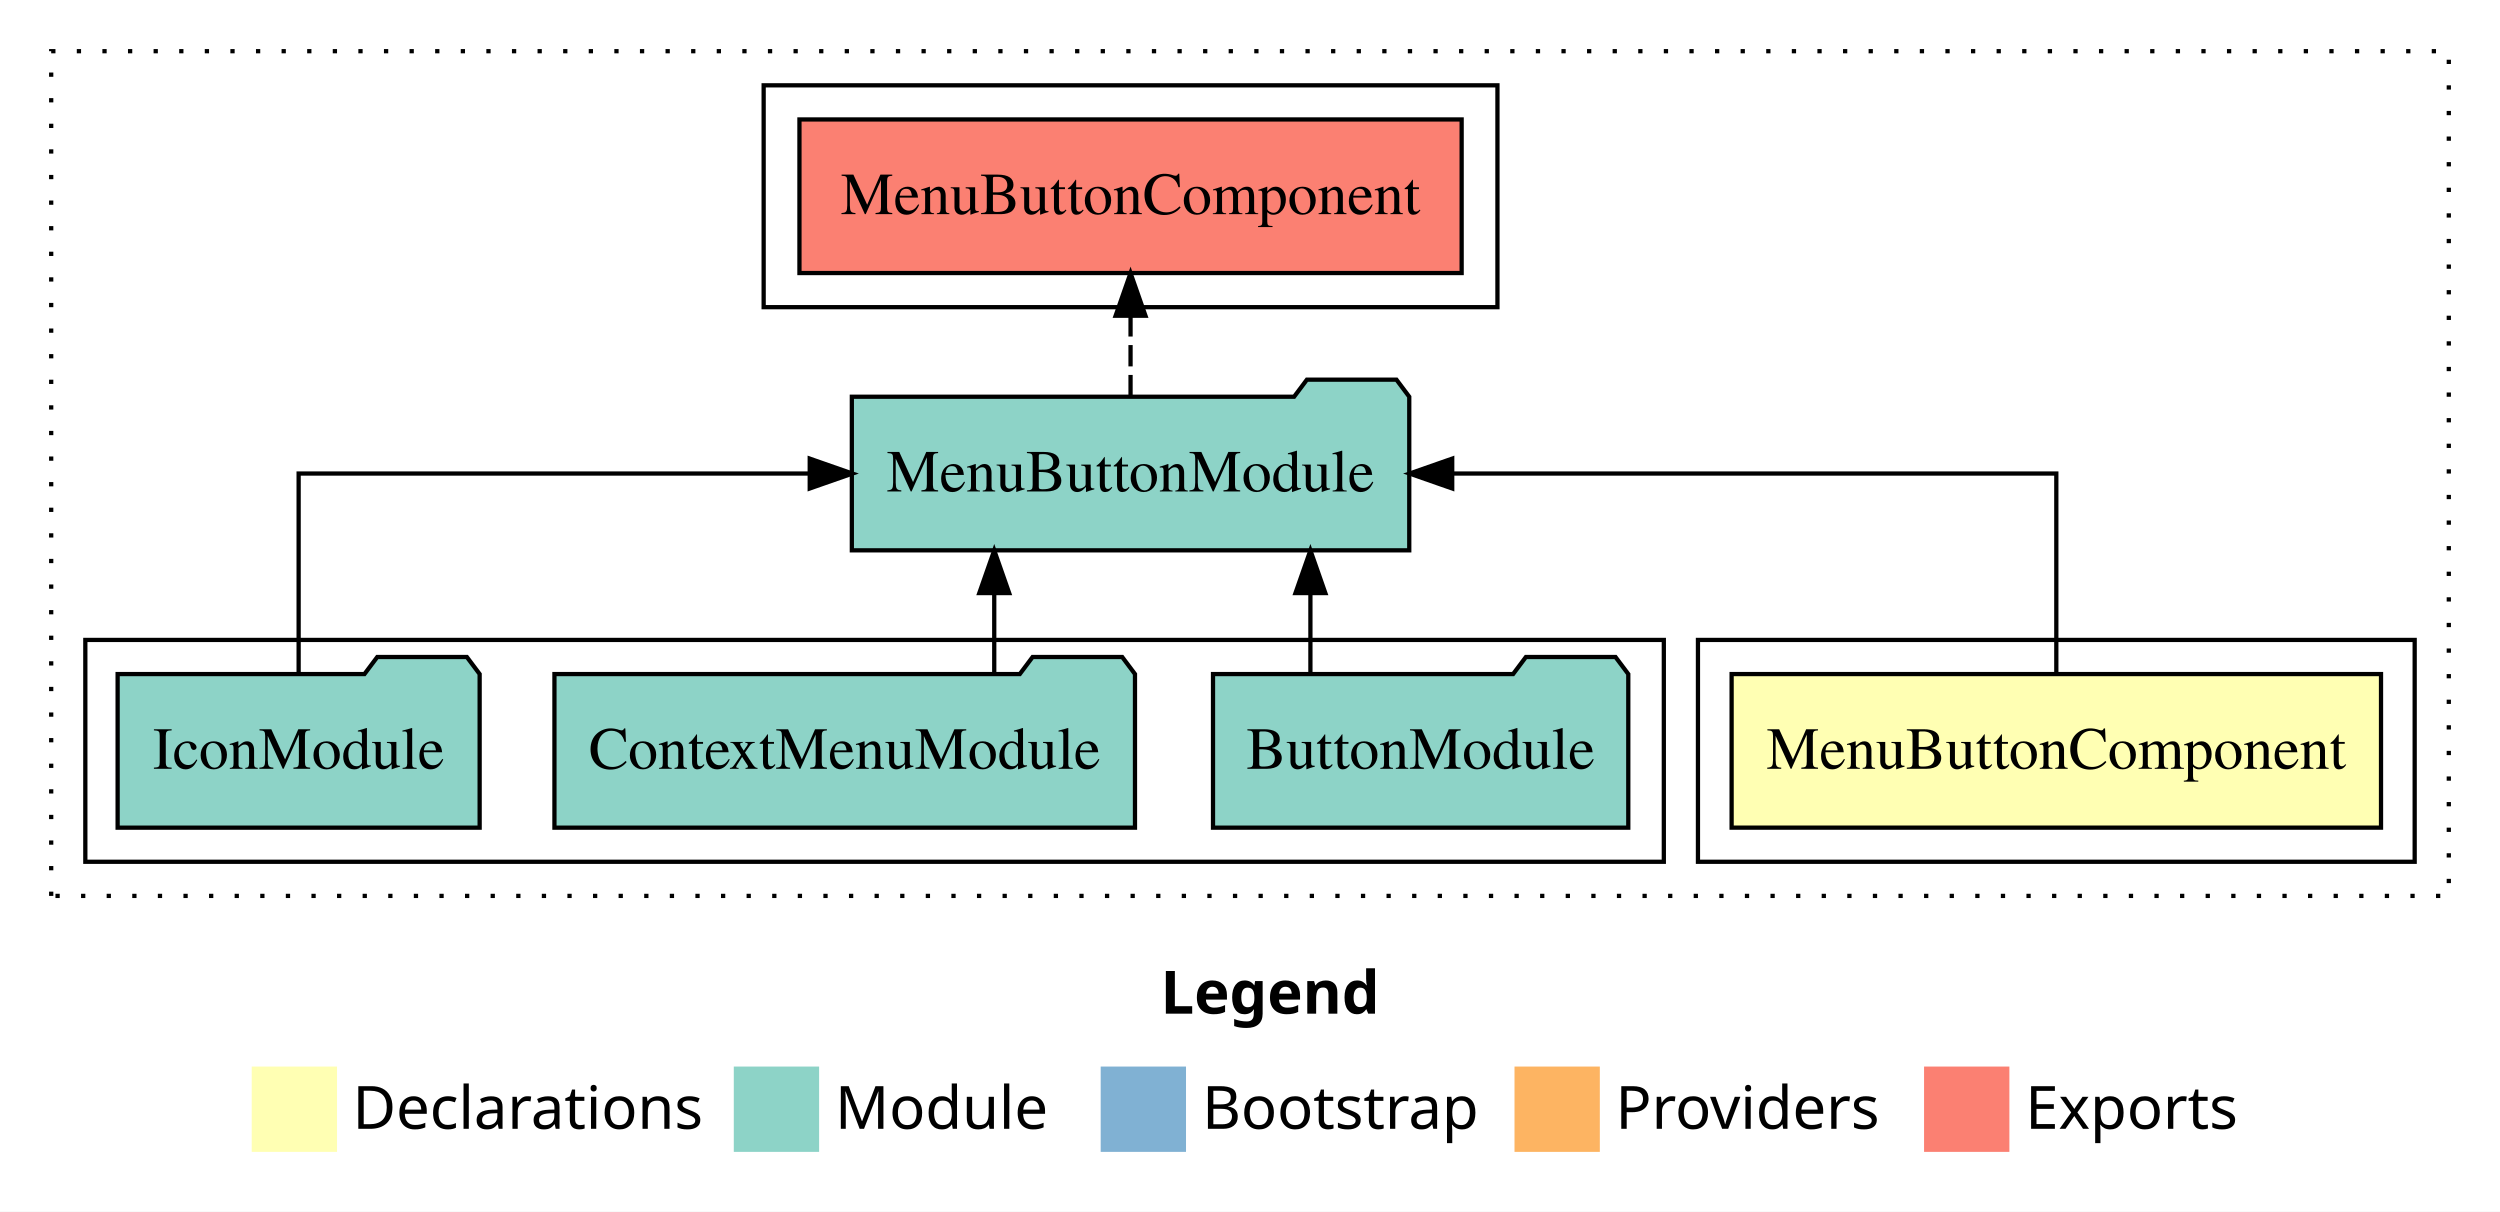
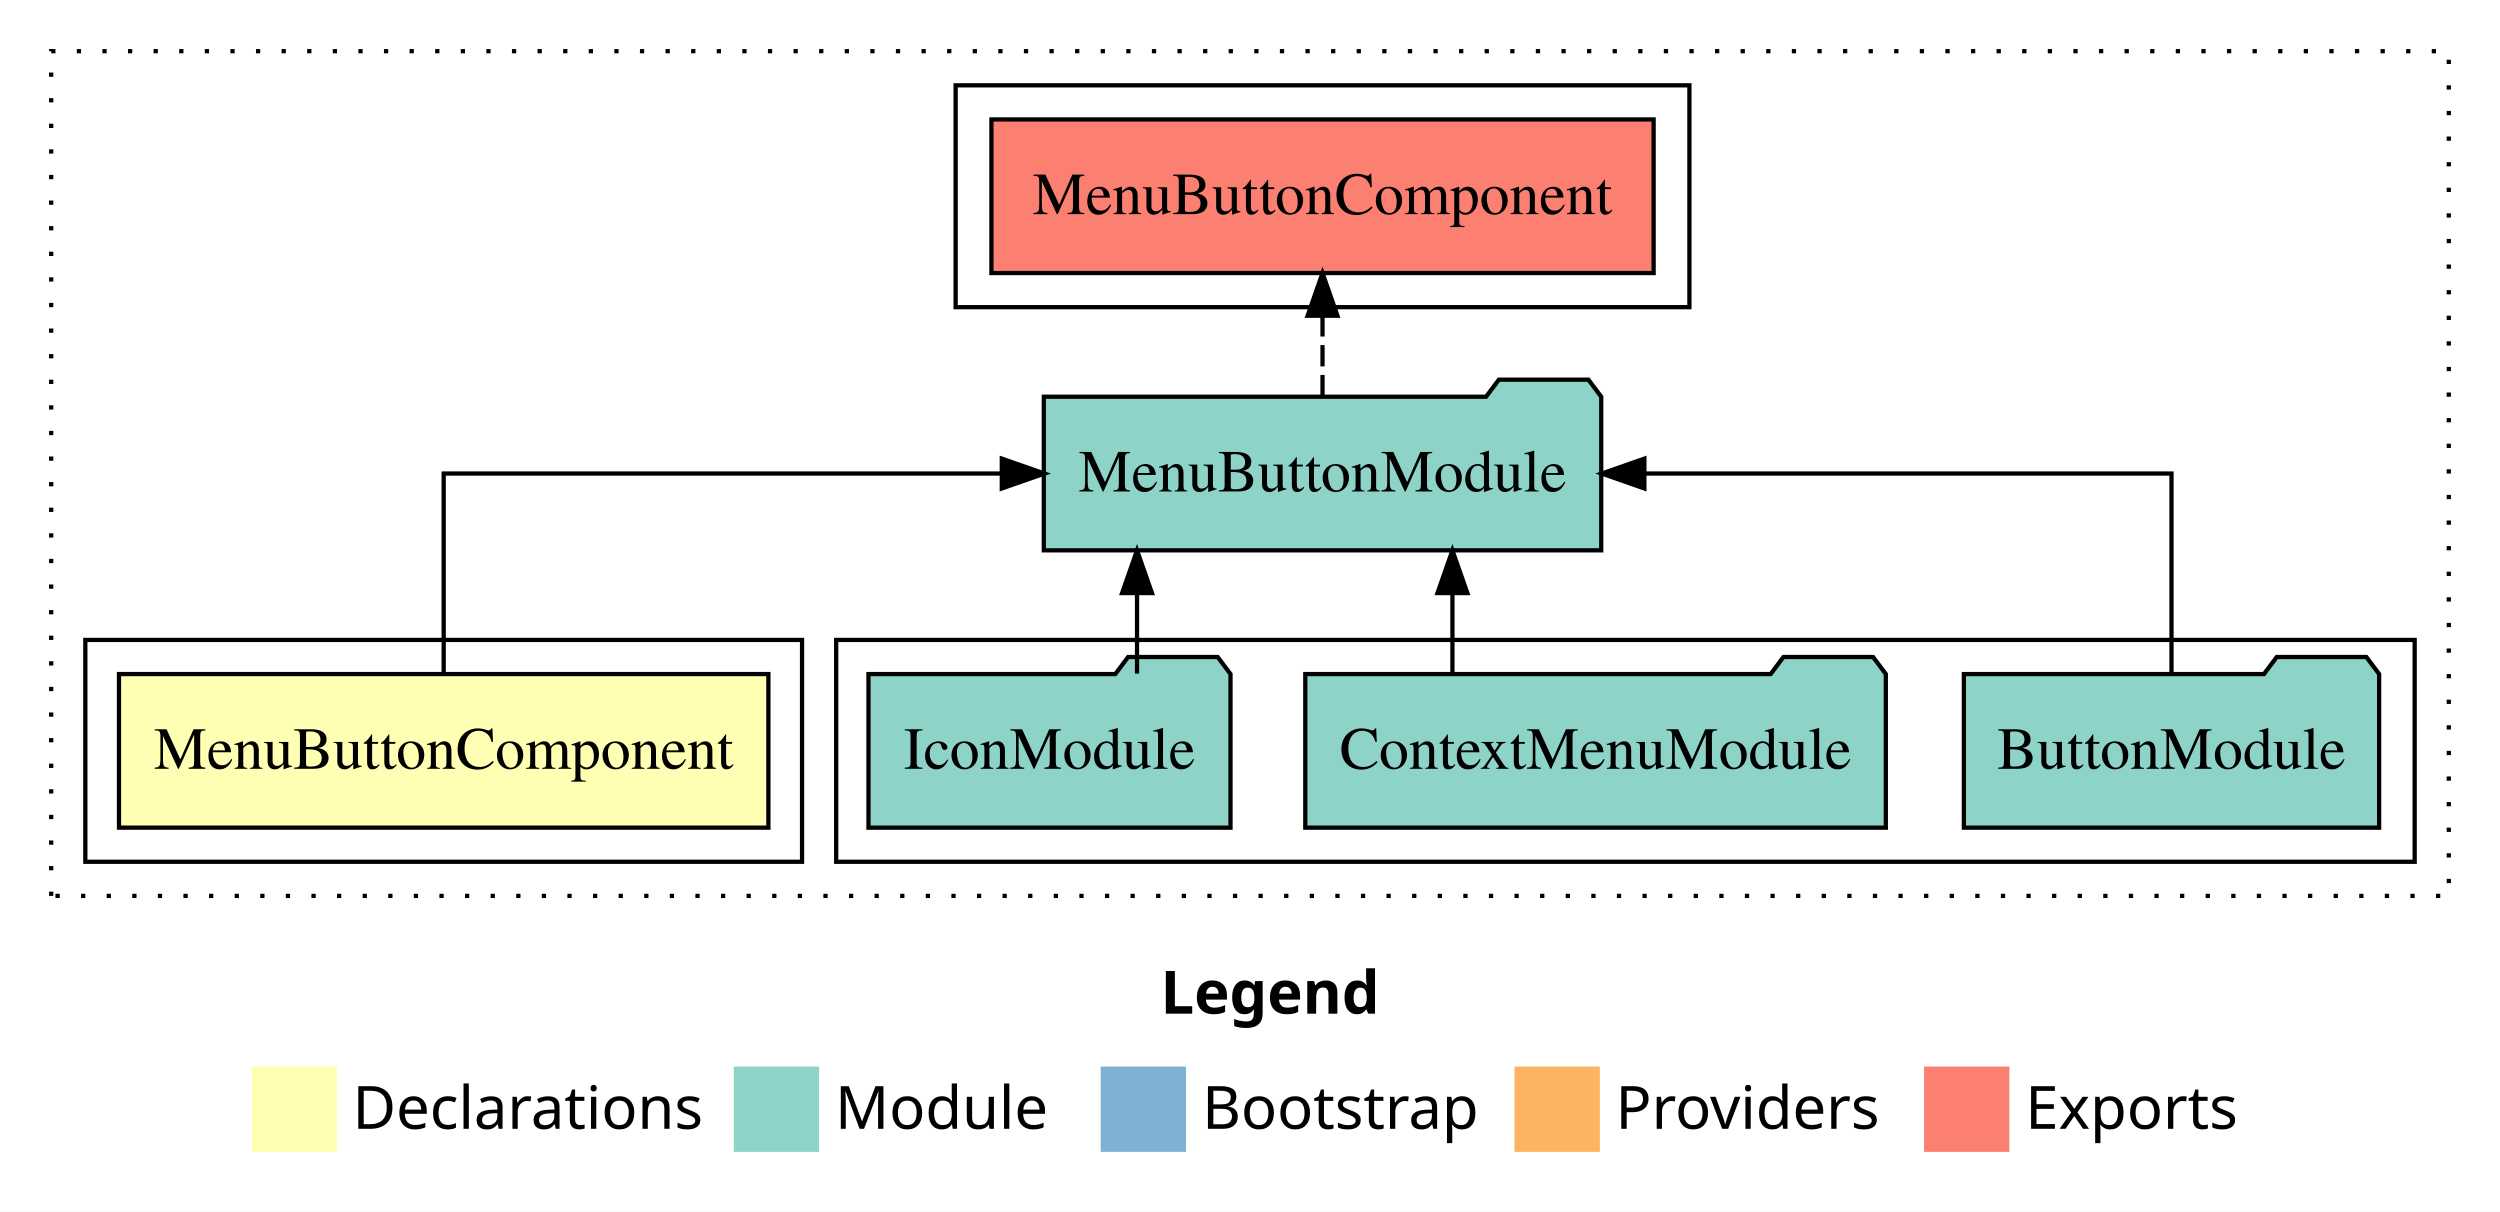
<svg xmlns="http://www.w3.org/2000/svg" width="586pt" height="284pt" viewBox="0.00 0.00 586.00 284.00">
  <g id="graph0" class="graph" transform="scale(1 1) rotate(0) translate(4 280)">
    <polygon fill="white" stroke="transparent" points="-4,4 -4,-280 582,-280 582,4 -4,4" />
    <text text-anchor="start" x="268.01" y="-42.4" font-family="Times-12" font-weight="bold" font-size="14.00">Legend</text>
    <polygon fill="#ffffb3" stroke="transparent" points="55,-10 55,-30 75,-30 75,-10 55,-10" />
    <text text-anchor="start" x="78.63" y="-15.4" font-family="Times-12" font-size="14.00">  Declarations</text>
    <polygon fill="#8dd3c7" stroke="transparent" points="168,-10 168,-30 188,-30 188,-10 168,-10" />
    <text text-anchor="start" x="191.73" y="-15.4" font-family="Times-12" font-size="14.00">  Module</text>
    <polygon fill="#80b1d3" stroke="transparent" points="254,-10 254,-30 274,-30 274,-10 254,-10" />
    <text text-anchor="start" x="277.78" y="-15.4" font-family="Times-12" font-size="14.00">  Bootstrap</text>
    <polygon fill="#fdb462" stroke="transparent" points="351,-10 351,-30 371,-30 371,-10 351,-10" />
    <text text-anchor="start" x="374.67" y="-15.4" font-family="Times-12" font-size="14.00">  Providers</text>
    <polygon fill="#fb8072" stroke="transparent" points="447,-10 447,-30 467,-30 467,-10 447,-10" />
    <text text-anchor="start" x="470.73" y="-15.4" font-family="Times-12" font-size="14.00">  Exports</text>
    <g id="clust1" class="cluster">
      <polygon fill="none" stroke="black" stroke-dasharray="1,5" points="8,-70 8,-268 570,-268 570,-70 8,-70" />
    </g>
-     <g id="clust2" class="cluster">
-       <polygon fill="none" stroke="black" points="394,-78 394,-130 562,-130 562,-78 394,-78" />
+     <g id="clust4" class="cluster">
+       <polygon fill="none" stroke="black" points="192,-78 192,-130 562,-130 562,-78 192,-78" />
    </g>
    <g id="clust5" class="cluster">
-       <polygon fill="none" stroke="black" points="175,-208 175,-260 347,-260 347,-208 175,-208" />
+       <polygon fill="none" stroke="black" points="220,-208 220,-260 392,-260 392,-208 220,-208" />
    </g>
-     <g id="clust4" class="cluster">
-       <polygon fill="none" stroke="black" points="16,-78 16,-130 386,-130 386,-78 16,-78" />
+     <g id="clust2" class="cluster">
+       <polygon fill="none" stroke="black" points="16,-78 16,-130 184,-130 184,-78 16,-78" />
    </g>
    <g id="node1" class="node">
-       <polygon fill="#ffffb3" stroke="black" points="554.11,-122 401.89,-122 401.89,-86 554.11,-86 554.11,-122" />
-       <text text-anchor="middle" x="478" y="-99.8" font-family="Times,serif" font-size="14.00">MenuButtonComponent</text>
+       <polygon fill="#ffffb3" stroke="black" points="176.11,-122 23.89,-122 23.89,-86 176.11,-86 176.11,-122" />
+       <text text-anchor="middle" x="100" y="-99.8" font-family="Times,serif" font-size="14.00">MenuButtonComponent</text>
    </g>
    <g id="node2" class="node">
-       <polygon fill="#8dd3c7" stroke="black" points="326.33,-187 323.33,-191 302.33,-191 299.33,-187 195.67,-187 195.67,-151 326.33,-151 326.33,-187" />
-       <text text-anchor="middle" x="261" y="-164.8" font-family="Times,serif" font-size="14.00">MenuButtonModule</text>
+       <polygon fill="#8dd3c7" stroke="black" points="371.33,-187 368.33,-191 347.33,-191 344.33,-187 240.67,-187 240.67,-151 371.33,-151 371.33,-187" />
+       <text text-anchor="middle" x="306" y="-164.8" font-family="Times,serif" font-size="14.00">MenuButtonModule</text>
    </g>
    <g id="edge1" class="edge">
-       <path fill="none" stroke="black" d="M478,-122.11C478,-141.34 478,-169 478,-169 478,-169 336.4,-169 336.4,-169" />
-       <polygon fill="black" stroke="black" points="336.4,-165.5 326.4,-169 336.4,-172.5 336.4,-165.5" />
+       <path fill="none" stroke="black" d="M100,-122.11C100,-141.34 100,-169 100,-169 100,-169 230.82,-169 230.82,-169" />
+       <polygon fill="black" stroke="black" points="230.82,-172.5 240.82,-169 230.82,-165.5 230.82,-172.5" />
    </g>
    <g id="node6" class="node">
-       <polygon fill="#fb8072" stroke="black" points="338.61,-252 183.39,-252 183.39,-216 338.61,-216 338.61,-252" />
-       <text text-anchor="middle" x="261" y="-229.8" font-family="Times,serif" font-size="14.00">MenuButtonComponent </text>
+       <polygon fill="#fb8072" stroke="black" points="383.61,-252 228.39,-252 228.39,-216 383.61,-216 383.61,-252" />
+       <text text-anchor="middle" x="306" y="-229.8" font-family="Times,serif" font-size="14.00">MenuButtonComponent </text>
    </g>
    <g id="edge5" class="edge">
-       <path fill="none" stroke="black" stroke-dasharray="5,2" d="M261,-187.11C261,-187.11 261,-205.99 261,-205.99" />
-       <polygon fill="black" stroke="black" points="257.5,-205.99 261,-215.99 264.5,-205.99 257.5,-205.99" />
+       <path fill="none" stroke="black" stroke-dasharray="5,2" d="M306,-187.11C306,-187.11 306,-205.99 306,-205.99" />
+       <polygon fill="black" stroke="black" points="302.5,-205.99 306,-215.99 309.5,-205.99 302.5,-205.99" />
    </g>
    <g id="node3" class="node">
-       <polygon fill="#8dd3c7" stroke="black" points="377.67,-122 374.67,-126 353.67,-126 350.67,-122 280.33,-122 280.33,-86 377.67,-86 377.67,-122" />
-       <text text-anchor="middle" x="329" y="-99.8" font-family="Times,serif" font-size="14.00">ButtonModule</text>
+       <polygon fill="#8dd3c7" stroke="black" points="553.67,-122 550.67,-126 529.67,-126 526.67,-122 456.33,-122 456.33,-86 553.67,-86 553.67,-122" />
+       <text text-anchor="middle" x="505" y="-99.8" font-family="Times,serif" font-size="14.00">ButtonModule</text>
    </g>
    <g id="edge2" class="edge">
-       <path fill="none" stroke="black" d="M303.16,-122.11C303.16,-122.11 303.16,-140.99 303.16,-140.99" />
-       <polygon fill="black" stroke="black" points="299.66,-140.99 303.16,-150.99 306.66,-140.99 299.66,-140.99" />
+       <path fill="none" stroke="black" d="M505,-122.11C505,-141.34 505,-169 505,-169 505,-169 381.44,-169 381.44,-169" />
+       <polygon fill="black" stroke="black" points="381.44,-165.5 371.44,-169 381.44,-172.5 381.44,-165.5" />
    </g>
    <g id="node4" class="node">
-       <polygon fill="#8dd3c7" stroke="black" points="262.04,-122 259.04,-126 238.04,-126 235.04,-122 125.96,-122 125.96,-86 262.04,-86 262.04,-122" />
-       <text text-anchor="middle" x="194" y="-99.8" font-family="Times,serif" font-size="14.00">ContextMenuModule</text>
+       <polygon fill="#8dd3c7" stroke="black" points="438.04,-122 435.04,-126 414.04,-126 411.04,-122 301.96,-122 301.96,-86 438.04,-86 438.04,-122" />
+       <text text-anchor="middle" x="370" y="-99.8" font-family="Times,serif" font-size="14.00">ContextMenuModule</text>
    </g>
    <g id="edge3" class="edge">
-       <path fill="none" stroke="black" d="M229.05,-122.11C229.05,-122.11 229.05,-140.99 229.05,-140.99" />
-       <polygon fill="black" stroke="black" points="225.55,-140.99 229.05,-150.99 232.55,-140.99 225.55,-140.99" />
+       <path fill="none" stroke="black" d="M336.45,-122.11C336.45,-122.11 336.45,-140.99 336.45,-140.99" />
+       <polygon fill="black" stroke="black" points="332.95,-140.99 336.45,-150.99 339.95,-140.99 332.95,-140.99" />
    </g>
    <g id="node5" class="node">
-       <polygon fill="#8dd3c7" stroke="black" points="108.43,-122 105.43,-126 84.43,-126 81.43,-122 23.57,-122 23.57,-86 108.43,-86 108.43,-122" />
-       <text text-anchor="middle" x="66" y="-99.8" font-family="Times,serif" font-size="14.00">IconModule</text>
+       <polygon fill="#8dd3c7" stroke="black" points="284.43,-122 281.43,-126 260.43,-126 257.43,-122 199.57,-122 199.57,-86 284.43,-86 284.43,-122" />
+       <text text-anchor="middle" x="242" y="-99.8" font-family="Times,serif" font-size="14.00">IconModule</text>
    </g>
    <g id="edge4" class="edge">
-       <path fill="none" stroke="black" d="M66,-122.11C66,-141.34 66,-169 66,-169 66,-169 185.8,-169 185.8,-169" />
-       <polygon fill="black" stroke="black" points="185.8,-172.5 195.8,-169 185.8,-165.5 185.8,-172.5" />
+       <path fill="none" stroke="black" d="M262.52,-122.11C262.52,-122.11 262.52,-140.99 262.52,-140.99" />
+       <polygon fill="black" stroke="black" points="259.02,-140.99 262.52,-150.99 266.02,-140.99 259.02,-140.99" />
    </g>
  </g>
</svg>
